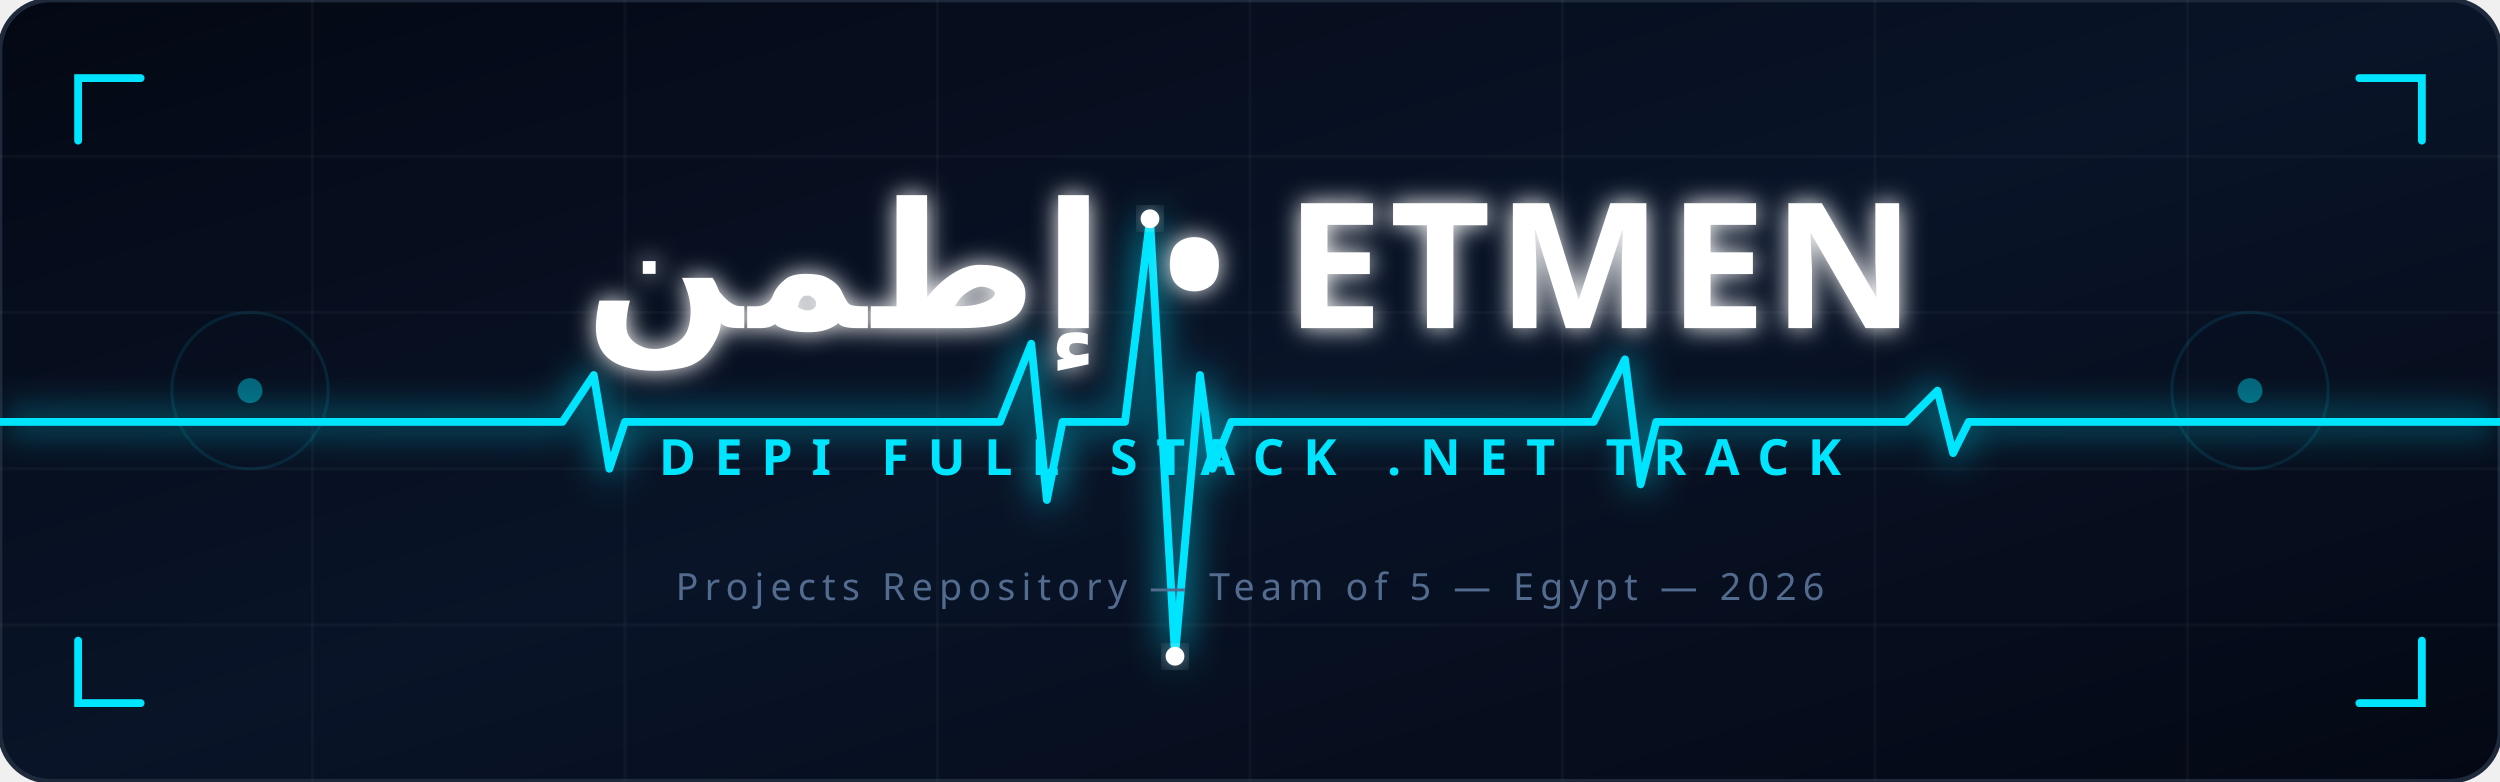
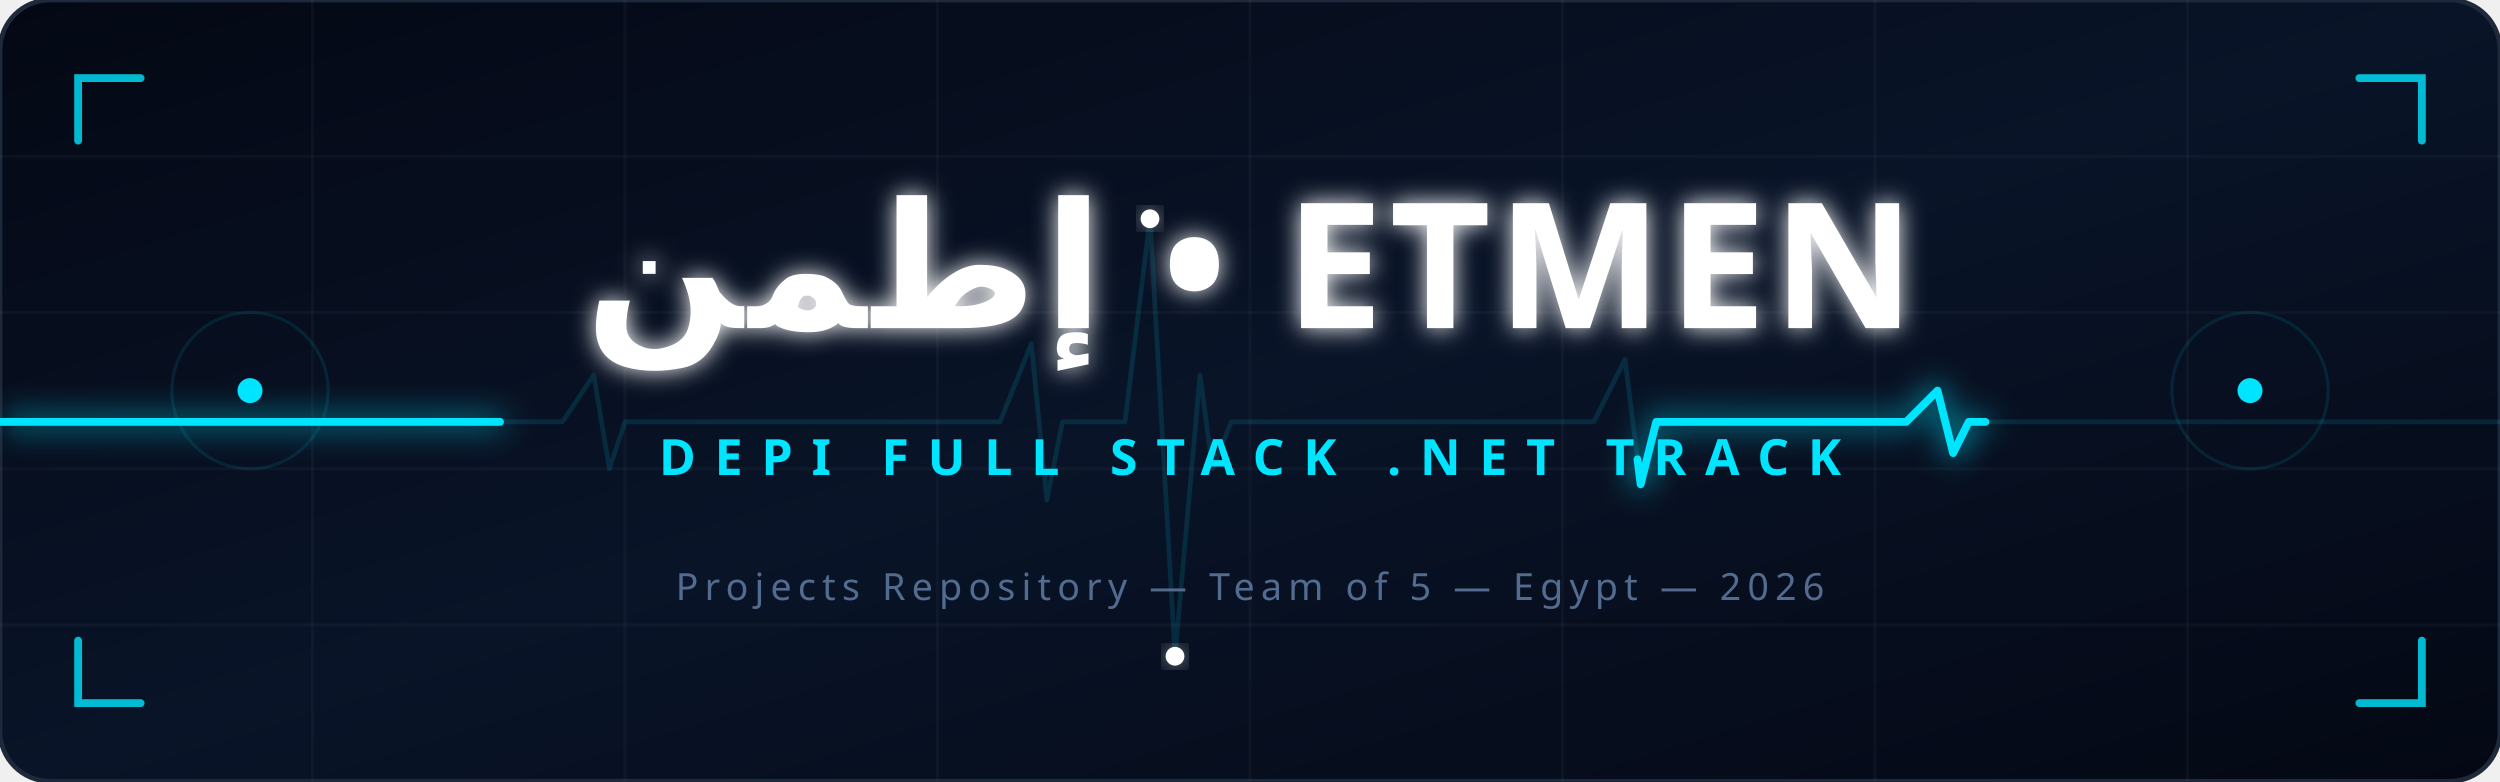
<svg xmlns="http://www.w3.org/2000/svg" viewBox="0 0 800 250" width="100%" height="100%" style="border-radius: 16px;">
  <defs>
    <linearGradient id="bgGrad" x1="0%" y1="0%" x2="100%" y2="100%">
      <stop offset="0%" stop-color="#040814" />
      <stop offset="50%" stop-color="#091428" />
      <stop offset="100%" stop-color="#040814" />
    </linearGradient>
    <filter id="cyanGlow" x="-20%" y="-20%" width="140%" height="140%">
-       <feGaussianBlur stdDeviation="6" result="blur" />
+       <feGaussianBlur stdDeviation="5" result="blur" />
      <feMerge>
        <feMergeNode in="blur" />
        <feMergeNode in="SourceGraphic" />
      </feMerge>
    </filter>
    <filter id="textGlow" x="-20%" y="-20%" width="140%" height="140%">
      <feGaussianBlur stdDeviation="4" result="blur" />
      <feMerge>
        <feMergeNode in="blur" />
        <feMergeNode in="SourceGraphic" />
      </feMerge>
    </filter>
  </defs>
  <style>
    .title-text {
      font-family: 'Cairo', 'Segoe UI', system-ui, -apple-system, sans-serif;
      font-weight: 900;
      font-size: 56px;
      fill: #ffffff;
      letter-spacing: 2px;
    }
    .subtitle-text {
      font-family: 'Segoe UI', system-ui, -apple-system, sans-serif;
      font-weight: 700;
      font-size: 16px;
      fill: #00e5ff;
      letter-spacing: 6px;
    }
    .info-text {
      font-family: 'Segoe UI', system-ui, -apple-system, sans-serif;
      font-weight: 500;
      font-size: 12px;
      fill: #526b8e;
      letter-spacing: 2px;
    }
-     .pulse-line {
+     
+     /* Dim background pulse line */
+     .pulse-bg {
+       fill: none;
+       stroke: #00e5ff;
+       stroke-width: 1.5;
+       stroke-opacity: 0.12;
+       stroke-linecap: round;
+       stroke-linejoin: round;
+     }
+ 
+     /* Animated glowing ECG line */
+     .pulse-glow {
      fill: none;
      stroke: #00e5ff;
      stroke-width: 2.5;
      stroke-linecap: round;
      stroke-linejoin: round;
+       stroke-dasharray: 160 840; /* 160px dash length, 840px gap */
+       animation: ecgSweep 2.5s linear infinite;
    }
+ 
+     @keyframes ecgSweep {
+       0% {
+         stroke-dashoffset: 1000;
+       }
+       100% {
+         stroke-dashoffset: 0;
+       }
+     }
+ 
    .grid-line {
      stroke: #ffffff;
      stroke-opacity: 0.03;
      stroke-width: 1;
    }
    .corner-bracket {
      fill: none;
      stroke: #00e5ff;
      stroke-width: 2.5;
      stroke-linecap: round;
+       stroke-opacity: 0.8;
+     }
+ 
+     /* Pulsing glow dots on peak values */
+     .pulse-dot {
+       fill: #00e5ff;
+       animation: dotPulse 1.25s ease-in-out infinite;
+     }
+ 
+     @keyframes dotPulse {
+       0%, 100% {
+         opacity: 0.3;
+       }
+       50% {
+         opacity: 1;
+       }
    }
  </style>
  <rect x="0" y="0" width="800" height="250" rx="16" fill="url(#bgGrad)" stroke="#1e293b" stroke-width="1.5" />
  <path d="M 0 50 L 800 50 M 0 100 L 800 100 M 0 150 L 800 150 M 0 200 L 800 200" class="grid-line" />
  <path d="M 100 0 L 100 250 M 200 0 L 200 250 M 300 0 L 300 250 M 400 0 L 400 250 M 500 0 L 500 250 M 600 0 L 600 250 M 700 0 L 700 250" class="grid-line" />
-   <path d="M 25 45 L 25 25 L 45 25" fill="none" class="corner-bracket" />
-   <path d="M 25 205 L 25 225 L 45 225" fill="none" class="corner-bracket" />
-   <path d="M 775 45 L 775 25 L 755 25" fill="none" class="corner-bracket" />
-   <path d="M 775 205 L 775 225 L 755 225" fill="none" class="corner-bracket" />
+   <path d="M 25 45 L 25 25 L 45 25" class="corner-bracket" />
+   <path d="M 25 205 L 25 225 L 45 225" class="corner-bracket" />
+   <path d="M 775 45 L 775 25 L 755 25" class="corner-bracket" />
+   <path d="M 775 205 L 775 225 L 755 225" class="corner-bracket" />
  <circle cx="80" cy="125" r="25" fill="none" stroke="#00e5ff" stroke-opacity="0.1" stroke-width="1" />
-   <circle cx="80" cy="125" r="4" fill="#00e5ff" fill-opacity="0.4" />
+   <circle cx="80" cy="125" r="4" class="pulse-dot" />
  <circle cx="720" cy="125" r="25" fill="none" stroke="#00e5ff" stroke-opacity="0.1" stroke-width="1" />
-   <circle cx="720" cy="125" r="4" fill="#00e5ff" fill-opacity="0.4" />
-   <path d="M 0 135             L 180 135             L 190 120 L 195 150 L 200 135            L 320 135             L 330 110 L 335 160 L 340 135            L 360 135            L 368 70 L 376 210 L 384 120 L 388 150 L 394 135            L 510 135            L 520 115 L 525 155 L 530 135            L 610 135            L 620 125 L 625 145 L 630 135            L 800 135" class="pulse-line" filter="url(#cyanGlow)" />
+   <circle cx="720" cy="125" r="4" class="pulse-dot" />
+   <path d="M 0 135             L 180 135             L 190 120 L 195 150 L 200 135            L 320 135             L 330 110 L 335 160 L 340 135            L 360 135            L 368 70 L 376 210 L 384 120 L 388 150 L 394 135            L 510 135            L 520 115 L 525 155 L 530 135            L 610 135            L 620 125 L 625 145 L 630 135            L 800 135" class="pulse-bg" />
+   <path d="M 0 135             L 180 135             L 190 120 L 195 150 L 200 135            L 320 135             L 330 110 L 335 160 L 340 135            L 360 135            L 368 70 L 376 210 L 384 120 L 388 150 L 394 135            L 510 135            L 520 115 L 525 155 L 530 135            L 610 135            L 620 125 L 625 145 L 630 135            L 800 135" class="pulse-glow" filter="url(#cyanGlow)" />
  <circle cx="368" cy="70" r="3" fill="#ffffff" filter="url(#textGlow)" />
  <circle cx="376" cy="210" r="3" fill="#ffffff" filter="url(#textGlow)" />
  <text x="400" y="105" text-anchor="middle" class="title-text" filter="url(#textGlow)">إطمن • ETMEN</text>
  <text x="400" y="152" text-anchor="middle" class="subtitle-text">DEPI FULL STACK .NET TRACK</text>
  <text x="400" y="192" text-anchor="middle" class="info-text">Projects Repository — Team of 5 — Egypt — 2026</text>
</svg>
